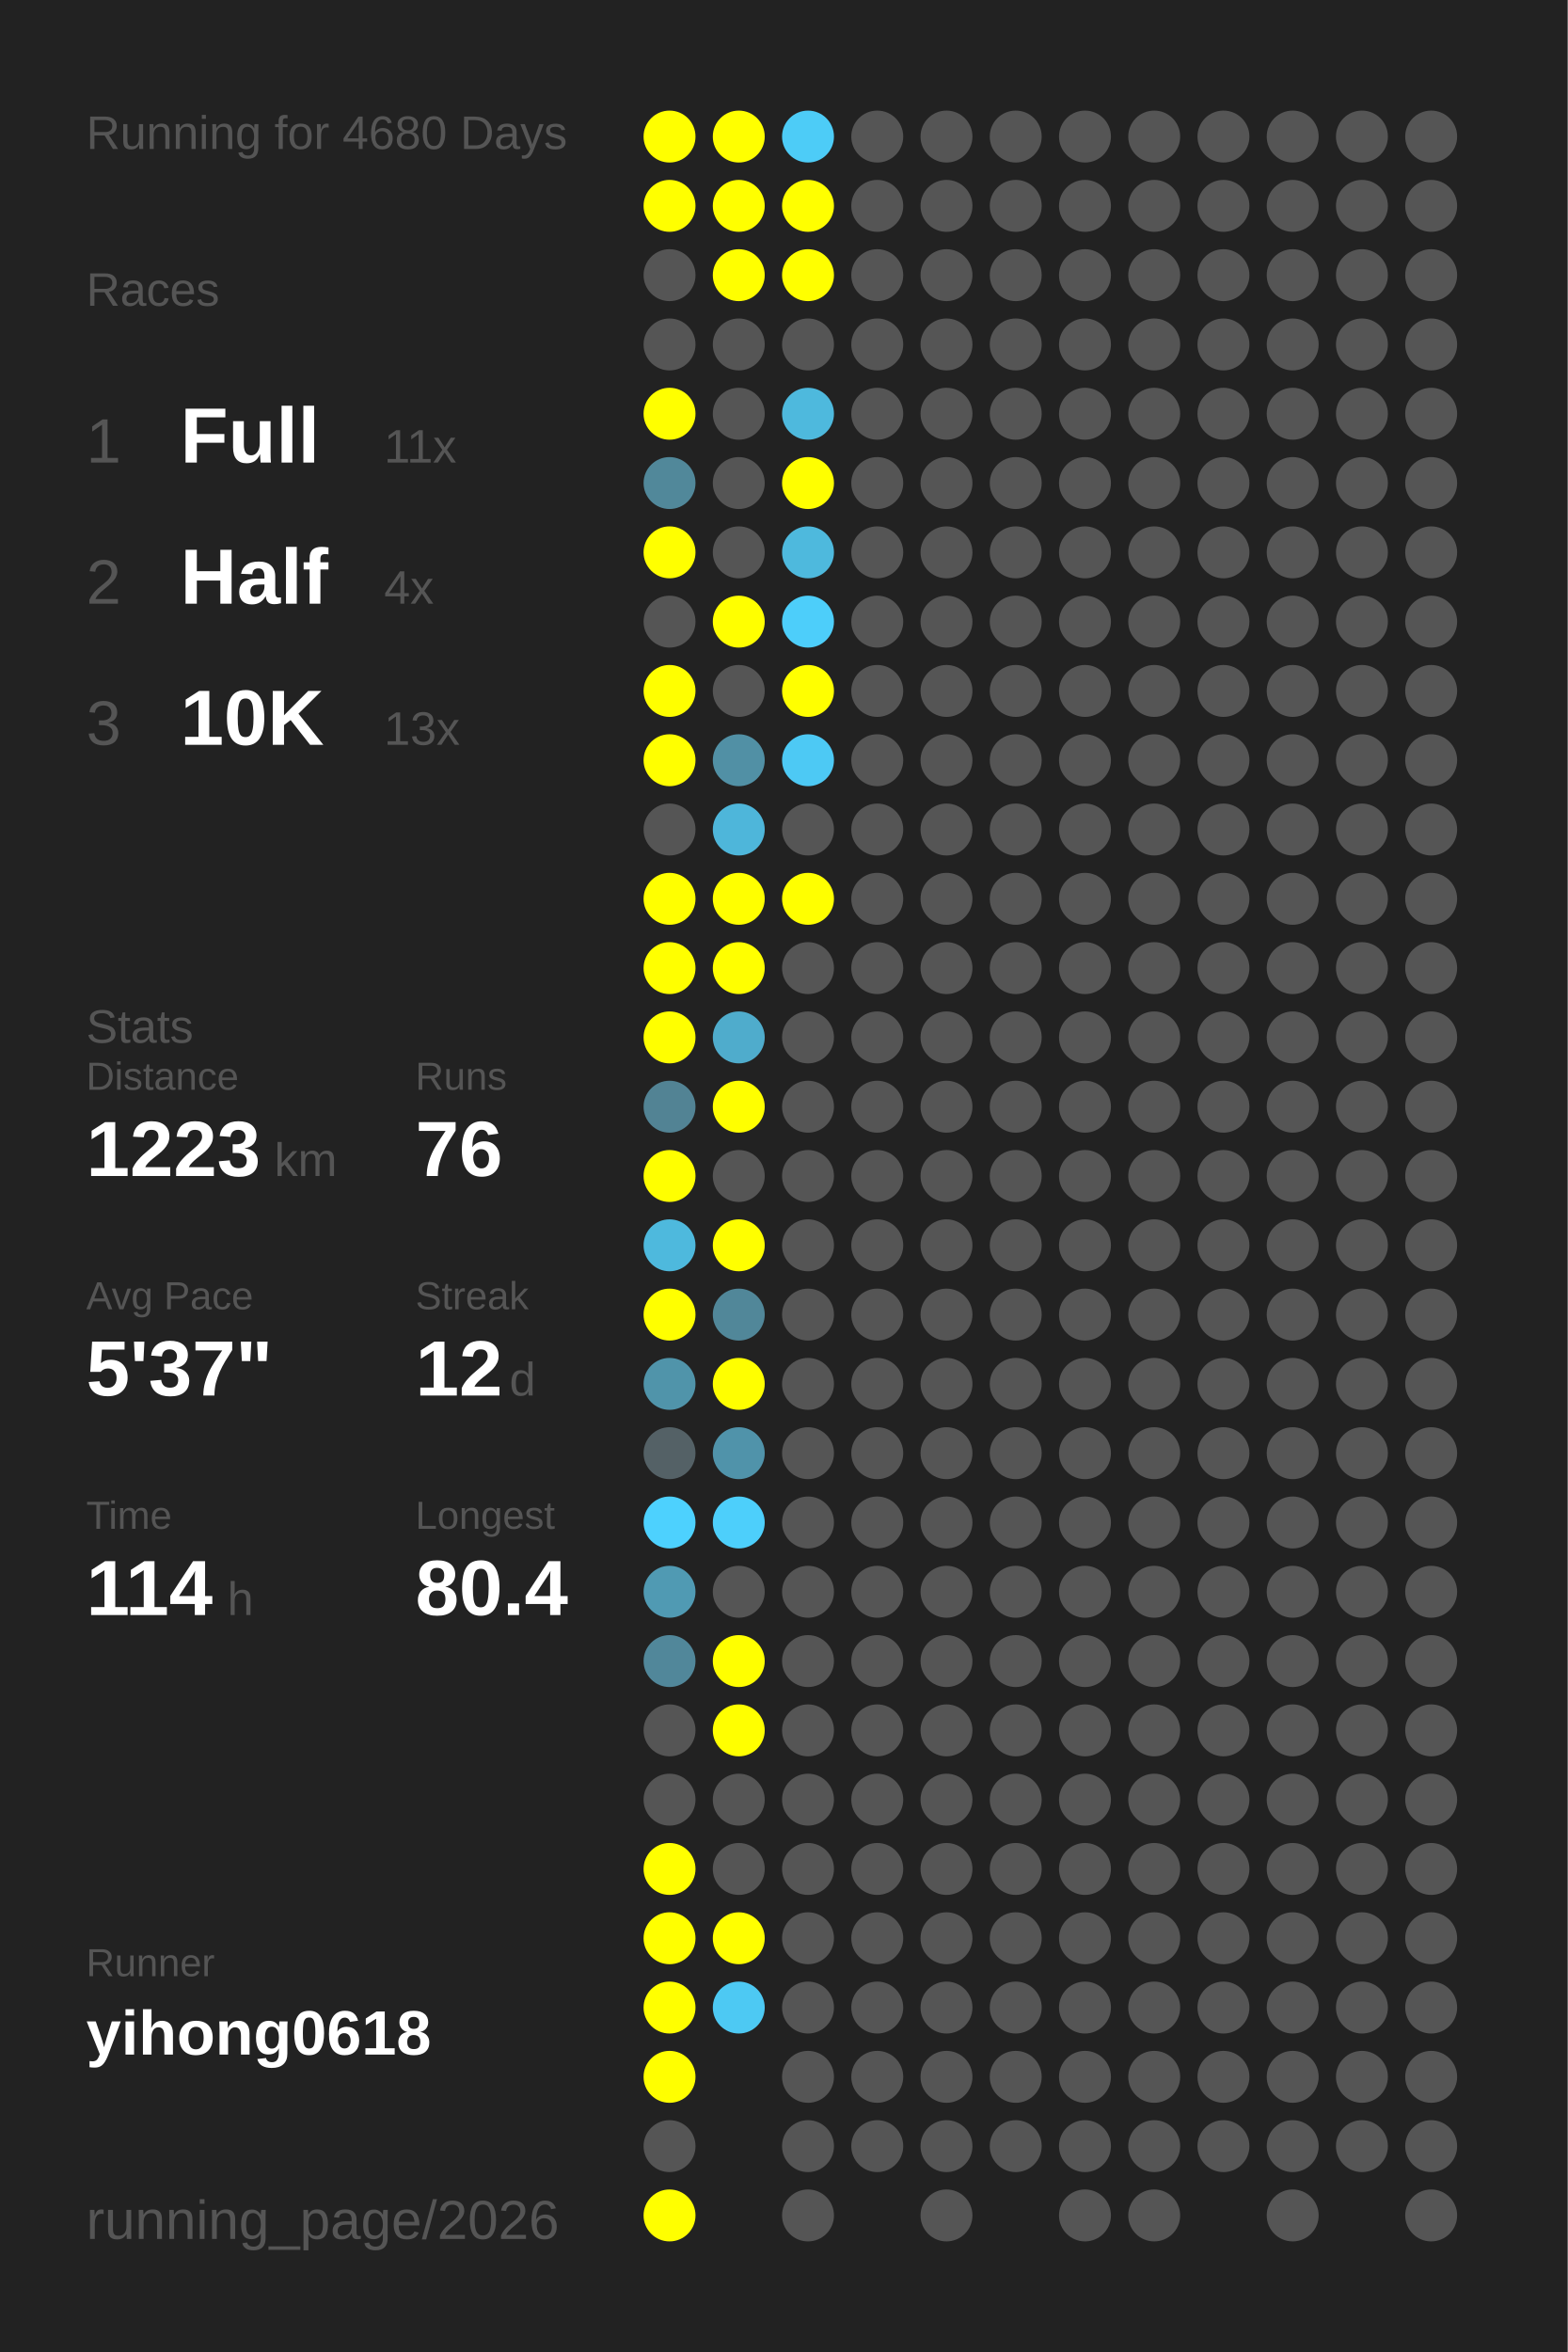
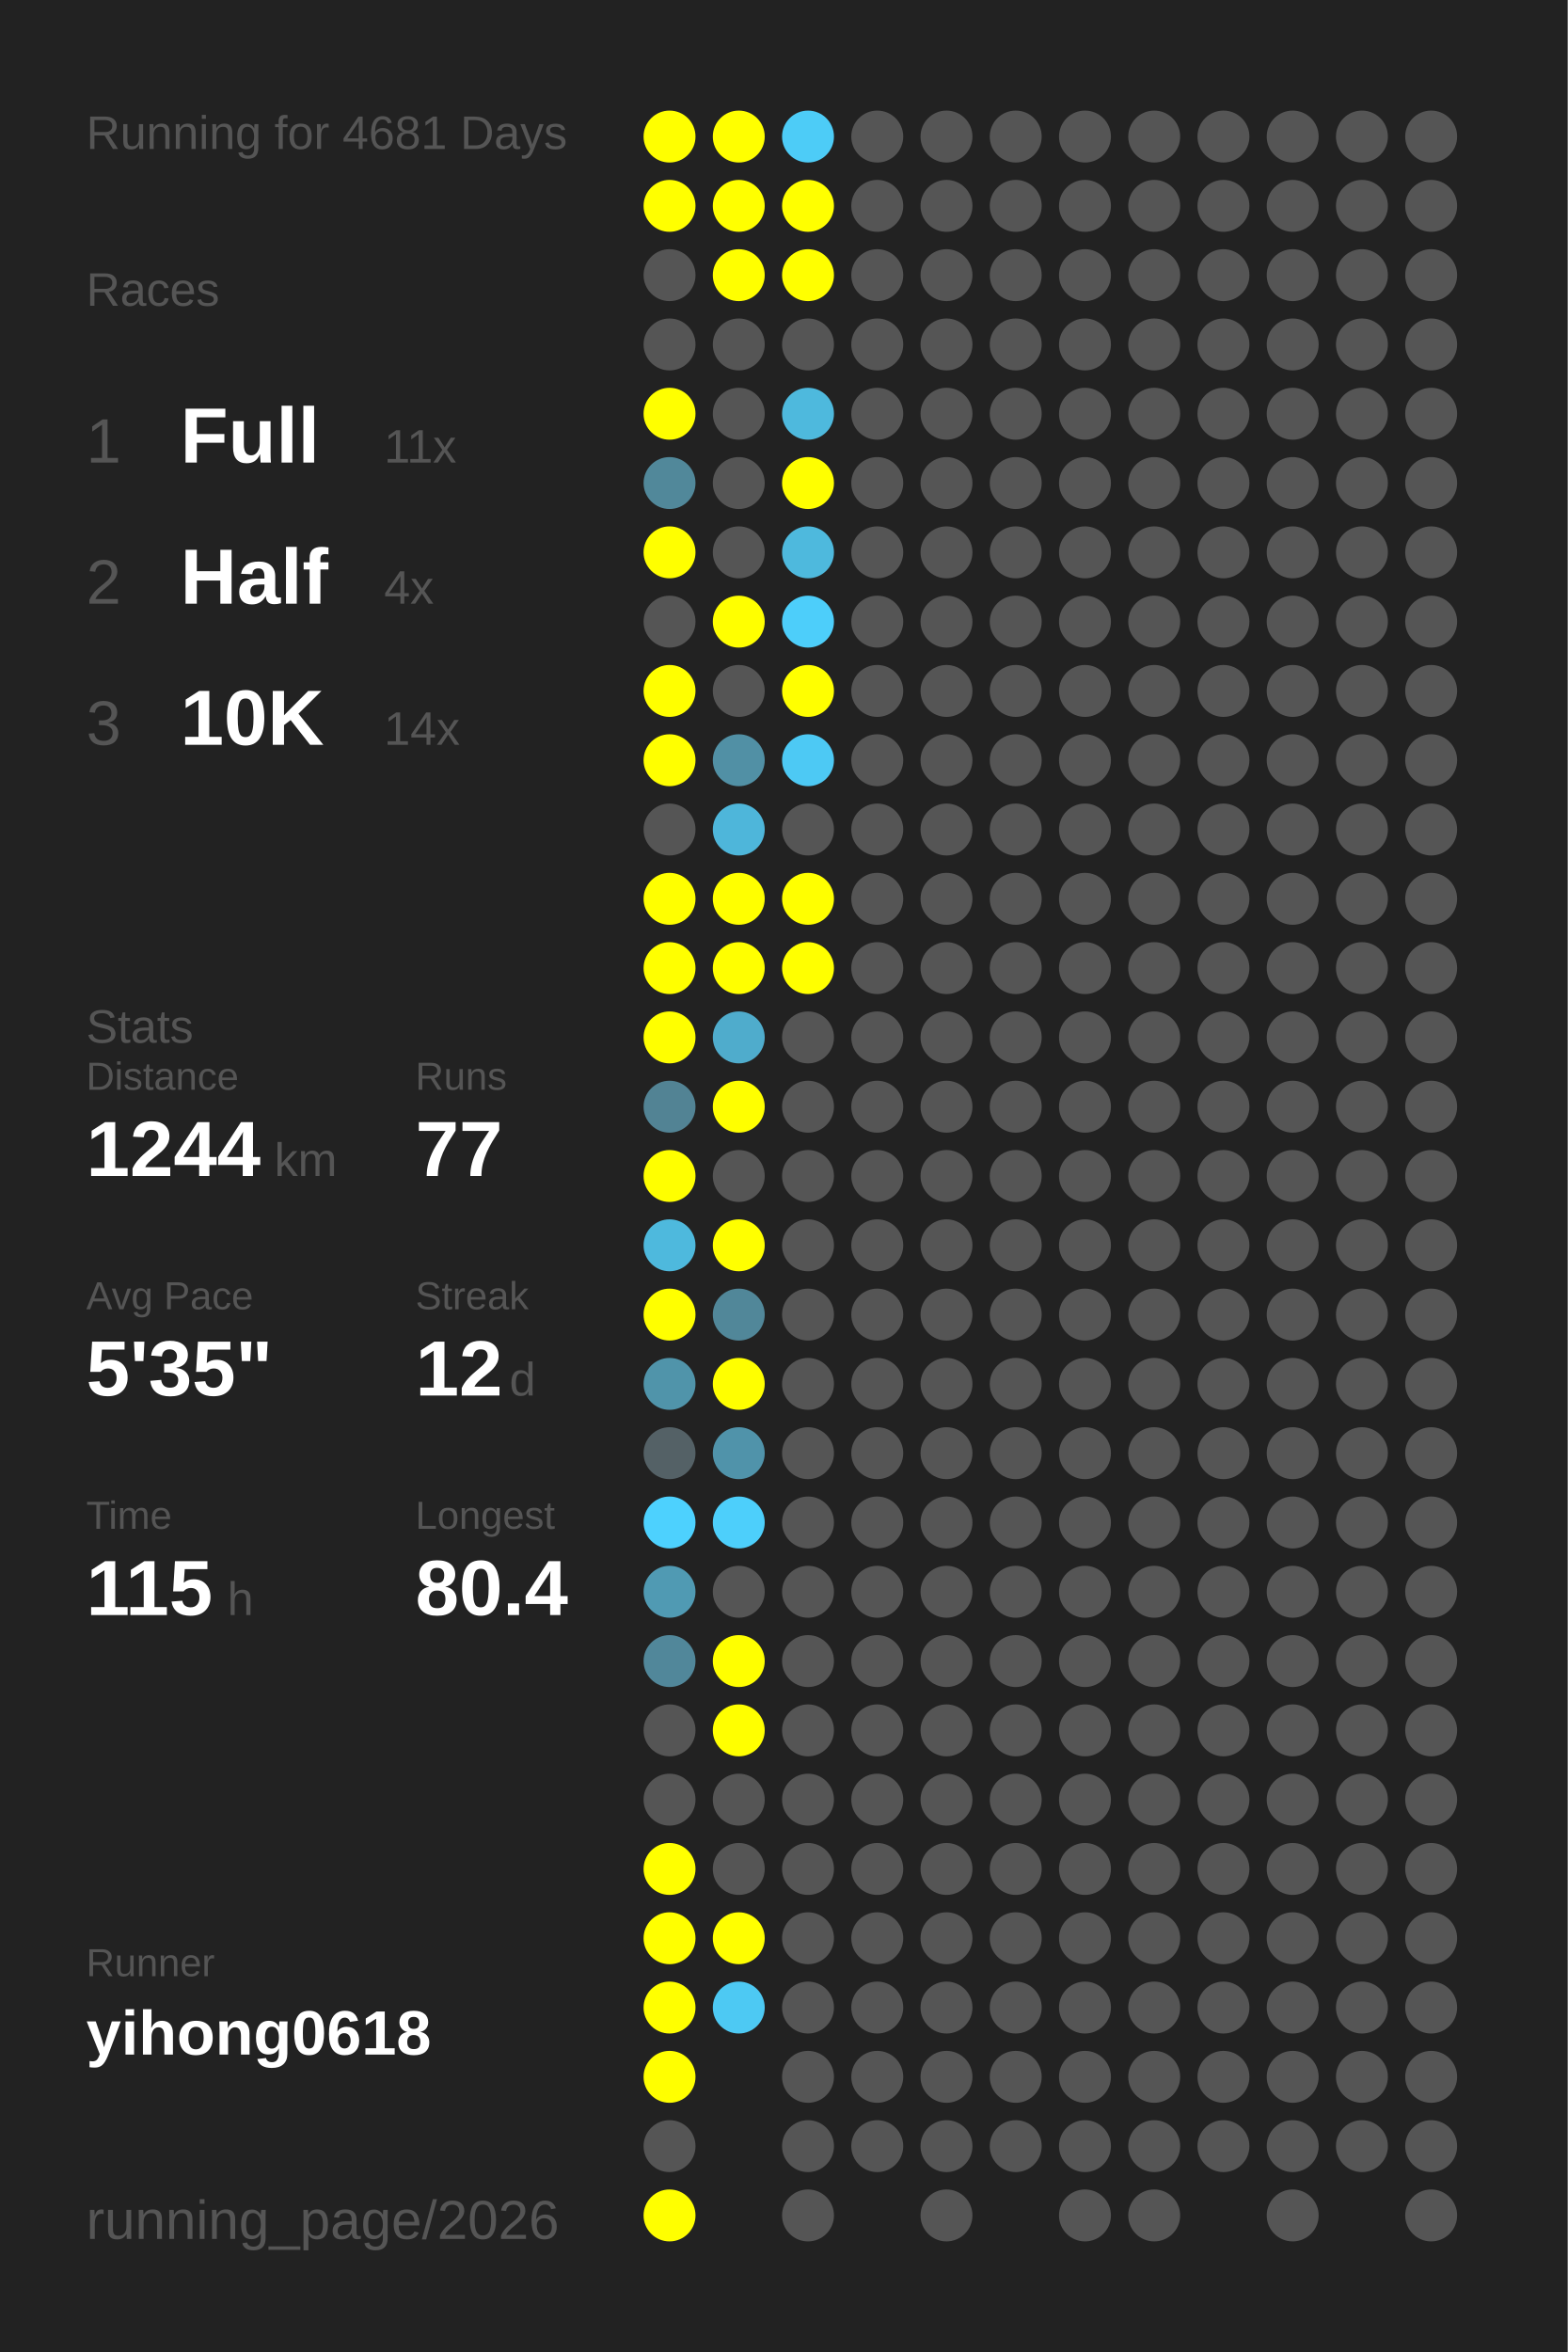
<svg xmlns="http://www.w3.org/2000/svg" baseProfile="full" height="300mm" version="1.1" viewBox="0,0,200,300" width="200mm">
  <defs />
  <rect fill="#222222" height="300" width="200" x="0" y="0" />
-   <text fill="#555555" style="font-size:6px; font-family:Arial;" x="11" y="19">Running for 4680 Days</text>
+   <text fill="#555555" style="font-size:6px; font-family:Arial;" x="11" y="19">Running for 4681 Days</text>
  <text fill="#555555" style="font-size:6px; font-family:Arial;" x="11" y="39">Races</text>
  <text fill="#555555" style="font-size:8px; font-family:Arial;" x="11" y="59">1</text>
  <text fill="#FFFFFF" style="font-size:10px; font-family:Arial; font-weight:bold;" x="23" y="59">Full</text>
  <text fill="#555555" style="font-size:6px; font-family:Arial;" x="49" y="59">11x</text>
  <text fill="#555555" style="font-size:8px; font-family:Arial;" x="11" y="77">2</text>
  <text fill="#FFFFFF" style="font-size:10px; font-family:Arial; font-weight:bold;" x="23" y="77">Half</text>
  <text fill="#555555" style="font-size:6px; font-family:Arial;" x="49" y="77">4x</text>
  <text fill="#555555" style="font-size:8px; font-family:Arial;" x="11" y="95">3</text>
  <text fill="#FFFFFF" style="font-size:10px; font-family:Arial; font-weight:bold;" x="23" y="95">10K</text>
-   <text fill="#555555" style="font-size:6px; font-family:Arial;" x="49" y="95">13x</text>
+   <text fill="#555555" style="font-size:6px; font-family:Arial;" x="49" y="95">14x</text>
  <text fill="#555555" style="font-size:6px; font-family:Arial;" x="11" y="133">Stats</text>
  <text fill="#555555" style="font-size:5px; font-family:Arial;" x="11" y="139">Distance</text>
-   <text fill="#FFFFFF" style="font-size:10px; font-family:Arial; font-weight:bold;" x="11" y="150">1223</text>
+   <text fill="#FFFFFF" style="font-size:10px; font-family:Arial; font-weight:bold;" x="11" y="150">1244</text>
  <text fill="#555555" style="font-size:6px; font-family:Arial;" x="35" y="150">km</text>
  <text fill="#555555" style="font-size:5px; font-family:Arial;" x="53" y="139">Runs</text>
-   <text fill="#FFFFFF" style="font-size:10px; font-family:Arial; font-weight:bold;" x="53" y="150">76</text>
+   <text fill="#FFFFFF" style="font-size:10px; font-family:Arial; font-weight:bold;" x="53" y="150">77</text>
  <text fill="#555555" style="font-size:5px; font-family:Arial;" x="11" y="167">Avg Pace</text>
-   <text fill="#FFFFFF" style="font-size:10px; font-family:Arial; font-weight:bold;" x="11" y="178">5'37"</text>
+   <text fill="#FFFFFF" style="font-size:10px; font-family:Arial; font-weight:bold;" x="11" y="178">5'35"</text>
  <text fill="#555555" style="font-size:5px; font-family:Arial;" x="53" y="167">Streak</text>
  <text fill="#FFFFFF" style="font-size:10px; font-family:Arial; font-weight:bold;" x="53" y="178">12</text>
  <text fill="#555555" style="font-size:6px; font-family:Arial;" x="65" y="178">d</text>
  <text fill="#555555" style="font-size:5px; font-family:Arial;" x="11" y="195">Time</text>
-   <text fill="#FFFFFF" style="font-size:10px; font-family:Arial; font-weight:bold;" x="11" y="206">114</text>
+   <text fill="#FFFFFF" style="font-size:10px; font-family:Arial; font-weight:bold;" x="11" y="206">115</text>
  <text fill="#555555" style="font-size:6px; font-family:Arial;" x="29" y="206">h</text>
  <text fill="#555555" style="font-size:5px; font-family:Arial;" x="53" y="195">Longest</text>
  <text fill="#FFFFFF" style="font-size:10px; font-family:Arial; font-weight:bold;" x="53" y="206">80.4</text>
  <text fill="#555555" style="font-size:5px; font-family:Arial;" x="11" y="252.065">Runner</text>
  <text fill="#FFFFFF" style="font-size:8px; font-family:Arial; font-weight:bold;" x="11" y="262.065">yihong0618</text>
  <text fill="#555555" style="font-size:7px; font-family:Arial;" x="11" y="285.581">running_page/2026</text>
  <circle cx="85.417" cy="17.419" fill="#FFFF00" r="3.312" />
  <circle cx="85.417" cy="26.258" fill="#FFFF00" r="3.312" />
  <circle cx="85.417" cy="35.097" fill="#555555" r="3.312" />
  <circle cx="85.417" cy="43.935" fill="#555555" r="3.312" />
  <circle cx="85.417" cy="52.774" fill="#FFFF00" r="3.312" />
  <circle cx="85.417" cy="61.613" fill="#51889a" r="3.312" />
  <circle cx="85.417" cy="70.452" fill="#FFFF00" r="3.312" />
  <circle cx="85.417" cy="79.29" fill="#555555" r="3.312" />
  <circle cx="85.417" cy="88.129" fill="#FFFF00" r="3.312" />
  <circle cx="85.417" cy="96.968" fill="#FFFF00" r="3.312" />
  <circle cx="85.417" cy="105.806" fill="#555555" r="3.312" />
  <circle cx="85.417" cy="114.645" fill="#FFFF00" r="3.312" />
  <circle cx="85.417" cy="123.484" fill="#FFFF00" r="3.312" />
  <circle cx="85.417" cy="132.323" fill="#FFFF00" r="3.312" />
  <circle cx="85.417" cy="141.161" fill="#528394" r="3.312" />
  <circle cx="85.417" cy="150" fill="#FFFF00" r="3.312" />
  <circle cx="85.417" cy="158.839" fill="#4eb9dd" r="3.312" />
  <circle cx="85.417" cy="167.677" fill="#FFFF00" r="3.312" />
  <circle cx="85.417" cy="176.516" fill="#5094aa" r="3.312" />
  <circle cx="85.417" cy="185.355" fill="#546166" r="3.312" />
  <circle cx="85.417" cy="194.194" fill="#4dd1fe" r="3.312" />
  <circle cx="85.417" cy="203.032" fill="#509ab3" r="3.312" />
  <circle cx="85.417" cy="211.871" fill="#51879a" r="3.312" />
  <circle cx="85.417" cy="220.71" fill="#555555" r="3.312" />
  <circle cx="85.417" cy="229.548" fill="#555555" r="3.312" />
  <circle cx="85.417" cy="238.387" fill="#FFFF00" r="3.312" />
  <circle cx="85.417" cy="247.226" fill="#FFFF00" r="3.312" />
  <circle cx="85.417" cy="256.065" fill="#FFFF00" r="3.312" />
  <circle cx="85.417" cy="264.903" fill="#FFFF00" r="3.312" />
  <circle cx="85.417" cy="273.742" fill="#555555" r="3.312" />
  <circle cx="85.417" cy="282.581" fill="#FFFF00" r="3.312" />
  <circle cx="94.25" cy="17.419" fill="#FFFF00" r="3.312" />
  <circle cx="94.25" cy="26.258" fill="#FFFF00" r="3.312" />
  <circle cx="94.25" cy="35.097" fill="#FFFF00" r="3.312" />
  <circle cx="94.25" cy="43.935" fill="#555555" r="3.312" />
  <circle cx="94.25" cy="52.774" fill="#555555" r="3.312" />
  <circle cx="94.25" cy="61.613" fill="#555555" r="3.312" />
  <circle cx="94.25" cy="70.452" fill="#555555" r="3.312" />
  <circle cx="94.25" cy="79.29" fill="#FFFF00" r="3.312" />
  <circle cx="94.25" cy="88.129" fill="#555555" r="3.312" />
  <circle cx="94.25" cy="96.968" fill="#5190a5" r="3.312" />
  <circle cx="94.25" cy="105.806" fill="#4eb6da" r="3.312" />
  <circle cx="94.25" cy="114.645" fill="#FFFF00" r="3.312" />
  <circle cx="94.25" cy="123.484" fill="#FFFF00" r="3.312" />
  <circle cx="94.25" cy="132.323" fill="#4faccc" r="3.312" />
  <circle cx="94.25" cy="141.161" fill="#FFFF00" r="3.312" />
  <circle cx="94.25" cy="150" fill="#555555" r="3.312" />
  <circle cx="94.25" cy="158.839" fill="#FFFF00" r="3.312" />
  <circle cx="94.25" cy="167.677" fill="#518799" r="3.312" />
  <circle cx="94.25" cy="176.516" fill="#FFFF00" r="3.312" />
  <circle cx="94.25" cy="185.355" fill="#5093aa" r="3.312" />
  <circle cx="94.25" cy="194.194" fill="#4dcffb" r="3.312" />
  <circle cx="94.25" cy="203.032" fill="#555555" r="3.312" />
  <circle cx="94.25" cy="211.871" fill="#FFFF00" r="3.312" />
  <circle cx="94.25" cy="220.71" fill="#FFFF00" r="3.312" />
  <circle cx="94.25" cy="229.548" fill="#555555" r="3.312" />
  <circle cx="94.25" cy="238.387" fill="#555555" r="3.312" />
  <circle cx="94.25" cy="247.226" fill="#FFFF00" r="3.312" />
  <circle cx="94.25" cy="256.065" fill="#4dc9f3" r="3.312" />
  <circle cx="103.083" cy="17.419" fill="#4dccf7" r="3.312" />
  <circle cx="103.083" cy="26.258" fill="#FFFF00" r="3.312" />
  <circle cx="103.083" cy="35.097" fill="#FFFF00" r="3.312" />
  <circle cx="103.083" cy="43.935" fill="#555555" r="3.312" />
  <circle cx="103.083" cy="52.774" fill="#4eb9dd" r="3.312" />
  <circle cx="103.083" cy="61.613" fill="#FFFF00" r="3.312" />
  <circle cx="103.083" cy="70.452" fill="#4eb9dd" r="3.312" />
  <circle cx="103.083" cy="79.29" fill="#4dcefa" r="3.312" />
  <circle cx="103.083" cy="88.129" fill="#FFFF00" r="3.312" />
  <circle cx="103.083" cy="96.968" fill="#4dc9f4" r="3.312" />
  <circle cx="103.083" cy="105.806" fill="#555555" r="3.312" />
  <circle cx="103.083" cy="114.645" fill="#FFFF00" r="3.312" />
-   <circle cx="103.083" cy="123.484" fill="#555555" r="3.312" />
+   <circle cx="103.083" cy="123.484" fill="#FFFF00" r="3.312" />
  <circle cx="103.083" cy="132.323" fill="#555555" r="3.312" />
  <circle cx="103.083" cy="141.161" fill="#555555" r="3.312" />
  <circle cx="103.083" cy="150" fill="#555555" r="3.312" />
  <circle cx="103.083" cy="158.839" fill="#555555" r="3.312" />
  <circle cx="103.083" cy="167.677" fill="#555555" r="3.312" />
  <circle cx="103.083" cy="176.516" fill="#555555" r="3.312" />
  <circle cx="103.083" cy="185.355" fill="#555555" r="3.312" />
  <circle cx="103.083" cy="194.194" fill="#555555" r="3.312" />
  <circle cx="103.083" cy="203.032" fill="#555555" r="3.312" />
  <circle cx="103.083" cy="211.871" fill="#555555" r="3.312" />
  <circle cx="103.083" cy="220.71" fill="#555555" r="3.312" />
  <circle cx="103.083" cy="229.548" fill="#555555" r="3.312" />
  <circle cx="103.083" cy="238.387" fill="#555555" r="3.312" />
  <circle cx="103.083" cy="247.226" fill="#555555" r="3.312" />
  <circle cx="103.083" cy="256.065" fill="#555555" r="3.312" />
  <circle cx="103.083" cy="264.903" fill="#555555" r="3.312" />
  <circle cx="103.083" cy="273.742" fill="#555555" r="3.312" />
  <circle cx="103.083" cy="282.581" fill="#555555" r="3.312" />
  <circle cx="111.917" cy="17.419" fill="#555555" r="3.312" />
  <circle cx="111.917" cy="26.258" fill="#555555" r="3.312" />
  <circle cx="111.917" cy="35.097" fill="#555555" r="3.312" />
  <circle cx="111.917" cy="43.935" fill="#555555" r="3.312" />
  <circle cx="111.917" cy="52.774" fill="#555555" r="3.312" />
  <circle cx="111.917" cy="61.613" fill="#555555" r="3.312" />
  <circle cx="111.917" cy="70.452" fill="#555555" r="3.312" />
  <circle cx="111.917" cy="79.29" fill="#555555" r="3.312" />
  <circle cx="111.917" cy="88.129" fill="#555555" r="3.312" />
  <circle cx="111.917" cy="96.968" fill="#555555" r="3.312" />
  <circle cx="111.917" cy="105.806" fill="#555555" r="3.312" />
  <circle cx="111.917" cy="114.645" fill="#555555" r="3.312" />
  <circle cx="111.917" cy="123.484" fill="#555555" r="3.312" />
  <circle cx="111.917" cy="132.323" fill="#555555" r="3.312" />
  <circle cx="111.917" cy="141.161" fill="#555555" r="3.312" />
  <circle cx="111.917" cy="150" fill="#555555" r="3.312" />
  <circle cx="111.917" cy="158.839" fill="#555555" r="3.312" />
  <circle cx="111.917" cy="167.677" fill="#555555" r="3.312" />
  <circle cx="111.917" cy="176.516" fill="#555555" r="3.312" />
  <circle cx="111.917" cy="185.355" fill="#555555" r="3.312" />
  <circle cx="111.917" cy="194.194" fill="#555555" r="3.312" />
  <circle cx="111.917" cy="203.032" fill="#555555" r="3.312" />
  <circle cx="111.917" cy="211.871" fill="#555555" r="3.312" />
  <circle cx="111.917" cy="220.71" fill="#555555" r="3.312" />
  <circle cx="111.917" cy="229.548" fill="#555555" r="3.312" />
  <circle cx="111.917" cy="238.387" fill="#555555" r="3.312" />
  <circle cx="111.917" cy="247.226" fill="#555555" r="3.312" />
  <circle cx="111.917" cy="256.065" fill="#555555" r="3.312" />
  <circle cx="111.917" cy="264.903" fill="#555555" r="3.312" />
  <circle cx="111.917" cy="273.742" fill="#555555" r="3.312" />
  <circle cx="120.75" cy="17.419" fill="#555555" r="3.312" />
  <circle cx="120.75" cy="26.258" fill="#555555" r="3.312" />
  <circle cx="120.75" cy="35.097" fill="#555555" r="3.312" />
  <circle cx="120.75" cy="43.935" fill="#555555" r="3.312" />
  <circle cx="120.75" cy="52.774" fill="#555555" r="3.312" />
  <circle cx="120.75" cy="61.613" fill="#555555" r="3.312" />
  <circle cx="120.75" cy="70.452" fill="#555555" r="3.312" />
  <circle cx="120.75" cy="79.29" fill="#555555" r="3.312" />
  <circle cx="120.75" cy="88.129" fill="#555555" r="3.312" />
  <circle cx="120.75" cy="96.968" fill="#555555" r="3.312" />
  <circle cx="120.75" cy="105.806" fill="#555555" r="3.312" />
  <circle cx="120.75" cy="114.645" fill="#555555" r="3.312" />
  <circle cx="120.75" cy="123.484" fill="#555555" r="3.312" />
  <circle cx="120.75" cy="132.323" fill="#555555" r="3.312" />
  <circle cx="120.75" cy="141.161" fill="#555555" r="3.312" />
  <circle cx="120.75" cy="150" fill="#555555" r="3.312" />
  <circle cx="120.75" cy="158.839" fill="#555555" r="3.312" />
  <circle cx="120.75" cy="167.677" fill="#555555" r="3.312" />
  <circle cx="120.75" cy="176.516" fill="#555555" r="3.312" />
  <circle cx="120.75" cy="185.355" fill="#555555" r="3.312" />
  <circle cx="120.75" cy="194.194" fill="#555555" r="3.312" />
  <circle cx="120.75" cy="203.032" fill="#555555" r="3.312" />
  <circle cx="120.75" cy="211.871" fill="#555555" r="3.312" />
  <circle cx="120.75" cy="220.71" fill="#555555" r="3.312" />
  <circle cx="120.75" cy="229.548" fill="#555555" r="3.312" />
  <circle cx="120.75" cy="238.387" fill="#555555" r="3.312" />
  <circle cx="120.75" cy="247.226" fill="#555555" r="3.312" />
  <circle cx="120.75" cy="256.065" fill="#555555" r="3.312" />
  <circle cx="120.75" cy="264.903" fill="#555555" r="3.312" />
  <circle cx="120.75" cy="273.742" fill="#555555" r="3.312" />
  <circle cx="120.75" cy="282.581" fill="#555555" r="3.312" />
  <circle cx="129.583" cy="17.419" fill="#555555" r="3.312" />
  <circle cx="129.583" cy="26.258" fill="#555555" r="3.312" />
  <circle cx="129.583" cy="35.097" fill="#555555" r="3.312" />
  <circle cx="129.583" cy="43.935" fill="#555555" r="3.312" />
  <circle cx="129.583" cy="52.774" fill="#555555" r="3.312" />
  <circle cx="129.583" cy="61.613" fill="#555555" r="3.312" />
  <circle cx="129.583" cy="70.452" fill="#555555" r="3.312" />
  <circle cx="129.583" cy="79.29" fill="#555555" r="3.312" />
  <circle cx="129.583" cy="88.129" fill="#555555" r="3.312" />
  <circle cx="129.583" cy="96.968" fill="#555555" r="3.312" />
  <circle cx="129.583" cy="105.806" fill="#555555" r="3.312" />
  <circle cx="129.583" cy="114.645" fill="#555555" r="3.312" />
  <circle cx="129.583" cy="123.484" fill="#555555" r="3.312" />
  <circle cx="129.583" cy="132.323" fill="#555555" r="3.312" />
  <circle cx="129.583" cy="141.161" fill="#555555" r="3.312" />
  <circle cx="129.583" cy="150" fill="#555555" r="3.312" />
  <circle cx="129.583" cy="158.839" fill="#555555" r="3.312" />
  <circle cx="129.583" cy="167.677" fill="#555555" r="3.312" />
  <circle cx="129.583" cy="176.516" fill="#555555" r="3.312" />
  <circle cx="129.583" cy="185.355" fill="#555555" r="3.312" />
  <circle cx="129.583" cy="194.194" fill="#555555" r="3.312" />
  <circle cx="129.583" cy="203.032" fill="#555555" r="3.312" />
  <circle cx="129.583" cy="211.871" fill="#555555" r="3.312" />
  <circle cx="129.583" cy="220.71" fill="#555555" r="3.312" />
  <circle cx="129.583" cy="229.548" fill="#555555" r="3.312" />
  <circle cx="129.583" cy="238.387" fill="#555555" r="3.312" />
  <circle cx="129.583" cy="247.226" fill="#555555" r="3.312" />
  <circle cx="129.583" cy="256.065" fill="#555555" r="3.312" />
  <circle cx="129.583" cy="264.903" fill="#555555" r="3.312" />
  <circle cx="129.583" cy="273.742" fill="#555555" r="3.312" />
  <circle cx="138.417" cy="17.419" fill="#555555" r="3.312" />
  <circle cx="138.417" cy="26.258" fill="#555555" r="3.312" />
  <circle cx="138.417" cy="35.097" fill="#555555" r="3.312" />
  <circle cx="138.417" cy="43.935" fill="#555555" r="3.312" />
  <circle cx="138.417" cy="52.774" fill="#555555" r="3.312" />
  <circle cx="138.417" cy="61.613" fill="#555555" r="3.312" />
  <circle cx="138.417" cy="70.452" fill="#555555" r="3.312" />
  <circle cx="138.417" cy="79.29" fill="#555555" r="3.312" />
  <circle cx="138.417" cy="88.129" fill="#555555" r="3.312" />
  <circle cx="138.417" cy="96.968" fill="#555555" r="3.312" />
  <circle cx="138.417" cy="105.806" fill="#555555" r="3.312" />
  <circle cx="138.417" cy="114.645" fill="#555555" r="3.312" />
  <circle cx="138.417" cy="123.484" fill="#555555" r="3.312" />
  <circle cx="138.417" cy="132.323" fill="#555555" r="3.312" />
  <circle cx="138.417" cy="141.161" fill="#555555" r="3.312" />
  <circle cx="138.417" cy="150" fill="#555555" r="3.312" />
  <circle cx="138.417" cy="158.839" fill="#555555" r="3.312" />
  <circle cx="138.417" cy="167.677" fill="#555555" r="3.312" />
  <circle cx="138.417" cy="176.516" fill="#555555" r="3.312" />
  <circle cx="138.417" cy="185.355" fill="#555555" r="3.312" />
  <circle cx="138.417" cy="194.194" fill="#555555" r="3.312" />
  <circle cx="138.417" cy="203.032" fill="#555555" r="3.312" />
  <circle cx="138.417" cy="211.871" fill="#555555" r="3.312" />
  <circle cx="138.417" cy="220.71" fill="#555555" r="3.312" />
  <circle cx="138.417" cy="229.548" fill="#555555" r="3.312" />
  <circle cx="138.417" cy="238.387" fill="#555555" r="3.312" />
  <circle cx="138.417" cy="247.226" fill="#555555" r="3.312" />
  <circle cx="138.417" cy="256.065" fill="#555555" r="3.312" />
  <circle cx="138.417" cy="264.903" fill="#555555" r="3.312" />
  <circle cx="138.417" cy="273.742" fill="#555555" r="3.312" />
  <circle cx="138.417" cy="282.581" fill="#555555" r="3.312" />
  <circle cx="147.25" cy="17.419" fill="#555555" r="3.312" />
  <circle cx="147.25" cy="26.258" fill="#555555" r="3.312" />
  <circle cx="147.25" cy="35.097" fill="#555555" r="3.312" />
  <circle cx="147.25" cy="43.935" fill="#555555" r="3.312" />
  <circle cx="147.25" cy="52.774" fill="#555555" r="3.312" />
  <circle cx="147.25" cy="61.613" fill="#555555" r="3.312" />
  <circle cx="147.25" cy="70.452" fill="#555555" r="3.312" />
  <circle cx="147.25" cy="79.29" fill="#555555" r="3.312" />
  <circle cx="147.25" cy="88.129" fill="#555555" r="3.312" />
  <circle cx="147.25" cy="96.968" fill="#555555" r="3.312" />
  <circle cx="147.25" cy="105.806" fill="#555555" r="3.312" />
  <circle cx="147.25" cy="114.645" fill="#555555" r="3.312" />
  <circle cx="147.25" cy="123.484" fill="#555555" r="3.312" />
  <circle cx="147.25" cy="132.323" fill="#555555" r="3.312" />
  <circle cx="147.25" cy="141.161" fill="#555555" r="3.312" />
  <circle cx="147.25" cy="150" fill="#555555" r="3.312" />
  <circle cx="147.25" cy="158.839" fill="#555555" r="3.312" />
  <circle cx="147.25" cy="167.677" fill="#555555" r="3.312" />
  <circle cx="147.25" cy="176.516" fill="#555555" r="3.312" />
  <circle cx="147.25" cy="185.355" fill="#555555" r="3.312" />
  <circle cx="147.25" cy="194.194" fill="#555555" r="3.312" />
  <circle cx="147.25" cy="203.032" fill="#555555" r="3.312" />
  <circle cx="147.25" cy="211.871" fill="#555555" r="3.312" />
  <circle cx="147.25" cy="220.71" fill="#555555" r="3.312" />
  <circle cx="147.25" cy="229.548" fill="#555555" r="3.312" />
  <circle cx="147.25" cy="238.387" fill="#555555" r="3.312" />
  <circle cx="147.25" cy="247.226" fill="#555555" r="3.312" />
  <circle cx="147.25" cy="256.065" fill="#555555" r="3.312" />
  <circle cx="147.25" cy="264.903" fill="#555555" r="3.312" />
  <circle cx="147.25" cy="273.742" fill="#555555" r="3.312" />
  <circle cx="147.25" cy="282.581" fill="#555555" r="3.312" />
  <circle cx="156.083" cy="17.419" fill="#555555" r="3.312" />
  <circle cx="156.083" cy="26.258" fill="#555555" r="3.312" />
  <circle cx="156.083" cy="35.097" fill="#555555" r="3.312" />
  <circle cx="156.083" cy="43.935" fill="#555555" r="3.312" />
  <circle cx="156.083" cy="52.774" fill="#555555" r="3.312" />
  <circle cx="156.083" cy="61.613" fill="#555555" r="3.312" />
  <circle cx="156.083" cy="70.452" fill="#555555" r="3.312" />
  <circle cx="156.083" cy="79.29" fill="#555555" r="3.312" />
  <circle cx="156.083" cy="88.129" fill="#555555" r="3.312" />
  <circle cx="156.083" cy="96.968" fill="#555555" r="3.312" />
  <circle cx="156.083" cy="105.806" fill="#555555" r="3.312" />
  <circle cx="156.083" cy="114.645" fill="#555555" r="3.312" />
  <circle cx="156.083" cy="123.484" fill="#555555" r="3.312" />
  <circle cx="156.083" cy="132.323" fill="#555555" r="3.312" />
  <circle cx="156.083" cy="141.161" fill="#555555" r="3.312" />
  <circle cx="156.083" cy="150" fill="#555555" r="3.312" />
  <circle cx="156.083" cy="158.839" fill="#555555" r="3.312" />
  <circle cx="156.083" cy="167.677" fill="#555555" r="3.312" />
  <circle cx="156.083" cy="176.516" fill="#555555" r="3.312" />
  <circle cx="156.083" cy="185.355" fill="#555555" r="3.312" />
  <circle cx="156.083" cy="194.194" fill="#555555" r="3.312" />
  <circle cx="156.083" cy="203.032" fill="#555555" r="3.312" />
  <circle cx="156.083" cy="211.871" fill="#555555" r="3.312" />
  <circle cx="156.083" cy="220.71" fill="#555555" r="3.312" />
  <circle cx="156.083" cy="229.548" fill="#555555" r="3.312" />
  <circle cx="156.083" cy="238.387" fill="#555555" r="3.312" />
  <circle cx="156.083" cy="247.226" fill="#555555" r="3.312" />
  <circle cx="156.083" cy="256.065" fill="#555555" r="3.312" />
  <circle cx="156.083" cy="264.903" fill="#555555" r="3.312" />
  <circle cx="156.083" cy="273.742" fill="#555555" r="3.312" />
  <circle cx="164.917" cy="17.419" fill="#555555" r="3.312" />
  <circle cx="164.917" cy="26.258" fill="#555555" r="3.312" />
  <circle cx="164.917" cy="35.097" fill="#555555" r="3.312" />
  <circle cx="164.917" cy="43.935" fill="#555555" r="3.312" />
  <circle cx="164.917" cy="52.774" fill="#555555" r="3.312" />
  <circle cx="164.917" cy="61.613" fill="#555555" r="3.312" />
  <circle cx="164.917" cy="70.452" fill="#555555" r="3.312" />
  <circle cx="164.917" cy="79.29" fill="#555555" r="3.312" />
  <circle cx="164.917" cy="88.129" fill="#555555" r="3.312" />
  <circle cx="164.917" cy="96.968" fill="#555555" r="3.312" />
  <circle cx="164.917" cy="105.806" fill="#555555" r="3.312" />
  <circle cx="164.917" cy="114.645" fill="#555555" r="3.312" />
  <circle cx="164.917" cy="123.484" fill="#555555" r="3.312" />
  <circle cx="164.917" cy="132.323" fill="#555555" r="3.312" />
  <circle cx="164.917" cy="141.161" fill="#555555" r="3.312" />
  <circle cx="164.917" cy="150" fill="#555555" r="3.312" />
  <circle cx="164.917" cy="158.839" fill="#555555" r="3.312" />
  <circle cx="164.917" cy="167.677" fill="#555555" r="3.312" />
  <circle cx="164.917" cy="176.516" fill="#555555" r="3.312" />
  <circle cx="164.917" cy="185.355" fill="#555555" r="3.312" />
  <circle cx="164.917" cy="194.194" fill="#555555" r="3.312" />
  <circle cx="164.917" cy="203.032" fill="#555555" r="3.312" />
  <circle cx="164.917" cy="211.871" fill="#555555" r="3.312" />
  <circle cx="164.917" cy="220.71" fill="#555555" r="3.312" />
  <circle cx="164.917" cy="229.548" fill="#555555" r="3.312" />
  <circle cx="164.917" cy="238.387" fill="#555555" r="3.312" />
  <circle cx="164.917" cy="247.226" fill="#555555" r="3.312" />
  <circle cx="164.917" cy="256.065" fill="#555555" r="3.312" />
  <circle cx="164.917" cy="264.903" fill="#555555" r="3.312" />
  <circle cx="164.917" cy="273.742" fill="#555555" r="3.312" />
  <circle cx="164.917" cy="282.581" fill="#555555" r="3.312" />
  <circle cx="173.75" cy="17.419" fill="#555555" r="3.312" />
  <circle cx="173.75" cy="26.258" fill="#555555" r="3.312" />
  <circle cx="173.75" cy="35.097" fill="#555555" r="3.312" />
  <circle cx="173.75" cy="43.935" fill="#555555" r="3.312" />
  <circle cx="173.75" cy="52.774" fill="#555555" r="3.312" />
  <circle cx="173.75" cy="61.613" fill="#555555" r="3.312" />
  <circle cx="173.75" cy="70.452" fill="#555555" r="3.312" />
  <circle cx="173.75" cy="79.29" fill="#555555" r="3.312" />
  <circle cx="173.75" cy="88.129" fill="#555555" r="3.312" />
  <circle cx="173.75" cy="96.968" fill="#555555" r="3.312" />
  <circle cx="173.75" cy="105.806" fill="#555555" r="3.312" />
  <circle cx="173.75" cy="114.645" fill="#555555" r="3.312" />
  <circle cx="173.75" cy="123.484" fill="#555555" r="3.312" />
  <circle cx="173.75" cy="132.323" fill="#555555" r="3.312" />
  <circle cx="173.75" cy="141.161" fill="#555555" r="3.312" />
  <circle cx="173.75" cy="150" fill="#555555" r="3.312" />
  <circle cx="173.75" cy="158.839" fill="#555555" r="3.312" />
  <circle cx="173.75" cy="167.677" fill="#555555" r="3.312" />
  <circle cx="173.75" cy="176.516" fill="#555555" r="3.312" />
  <circle cx="173.75" cy="185.355" fill="#555555" r="3.312" />
  <circle cx="173.75" cy="194.194" fill="#555555" r="3.312" />
  <circle cx="173.75" cy="203.032" fill="#555555" r="3.312" />
  <circle cx="173.75" cy="211.871" fill="#555555" r="3.312" />
  <circle cx="173.75" cy="220.71" fill="#555555" r="3.312" />
  <circle cx="173.75" cy="229.548" fill="#555555" r="3.312" />
  <circle cx="173.75" cy="238.387" fill="#555555" r="3.312" />
  <circle cx="173.75" cy="247.226" fill="#555555" r="3.312" />
  <circle cx="173.75" cy="256.065" fill="#555555" r="3.312" />
  <circle cx="173.75" cy="264.903" fill="#555555" r="3.312" />
  <circle cx="173.75" cy="273.742" fill="#555555" r="3.312" />
  <circle cx="182.583" cy="17.419" fill="#555555" r="3.312" />
  <circle cx="182.583" cy="26.258" fill="#555555" r="3.312" />
  <circle cx="182.583" cy="35.097" fill="#555555" r="3.312" />
  <circle cx="182.583" cy="43.935" fill="#555555" r="3.312" />
  <circle cx="182.583" cy="52.774" fill="#555555" r="3.312" />
  <circle cx="182.583" cy="61.613" fill="#555555" r="3.312" />
  <circle cx="182.583" cy="70.452" fill="#555555" r="3.312" />
  <circle cx="182.583" cy="79.29" fill="#555555" r="3.312" />
  <circle cx="182.583" cy="88.129" fill="#555555" r="3.312" />
  <circle cx="182.583" cy="96.968" fill="#555555" r="3.312" />
  <circle cx="182.583" cy="105.806" fill="#555555" r="3.312" />
  <circle cx="182.583" cy="114.645" fill="#555555" r="3.312" />
  <circle cx="182.583" cy="123.484" fill="#555555" r="3.312" />
  <circle cx="182.583" cy="132.323" fill="#555555" r="3.312" />
  <circle cx="182.583" cy="141.161" fill="#555555" r="3.312" />
  <circle cx="182.583" cy="150" fill="#555555" r="3.312" />
  <circle cx="182.583" cy="158.839" fill="#555555" r="3.312" />
  <circle cx="182.583" cy="167.677" fill="#555555" r="3.312" />
  <circle cx="182.583" cy="176.516" fill="#555555" r="3.312" />
  <circle cx="182.583" cy="185.355" fill="#555555" r="3.312" />
  <circle cx="182.583" cy="194.194" fill="#555555" r="3.312" />
  <circle cx="182.583" cy="203.032" fill="#555555" r="3.312" />
  <circle cx="182.583" cy="211.871" fill="#555555" r="3.312" />
  <circle cx="182.583" cy="220.71" fill="#555555" r="3.312" />
  <circle cx="182.583" cy="229.548" fill="#555555" r="3.312" />
  <circle cx="182.583" cy="238.387" fill="#555555" r="3.312" />
  <circle cx="182.583" cy="247.226" fill="#555555" r="3.312" />
  <circle cx="182.583" cy="256.065" fill="#555555" r="3.312" />
  <circle cx="182.583" cy="264.903" fill="#555555" r="3.312" />
  <circle cx="182.583" cy="273.742" fill="#555555" r="3.312" />
  <circle cx="182.583" cy="282.581" fill="#555555" r="3.312" />
</svg>
